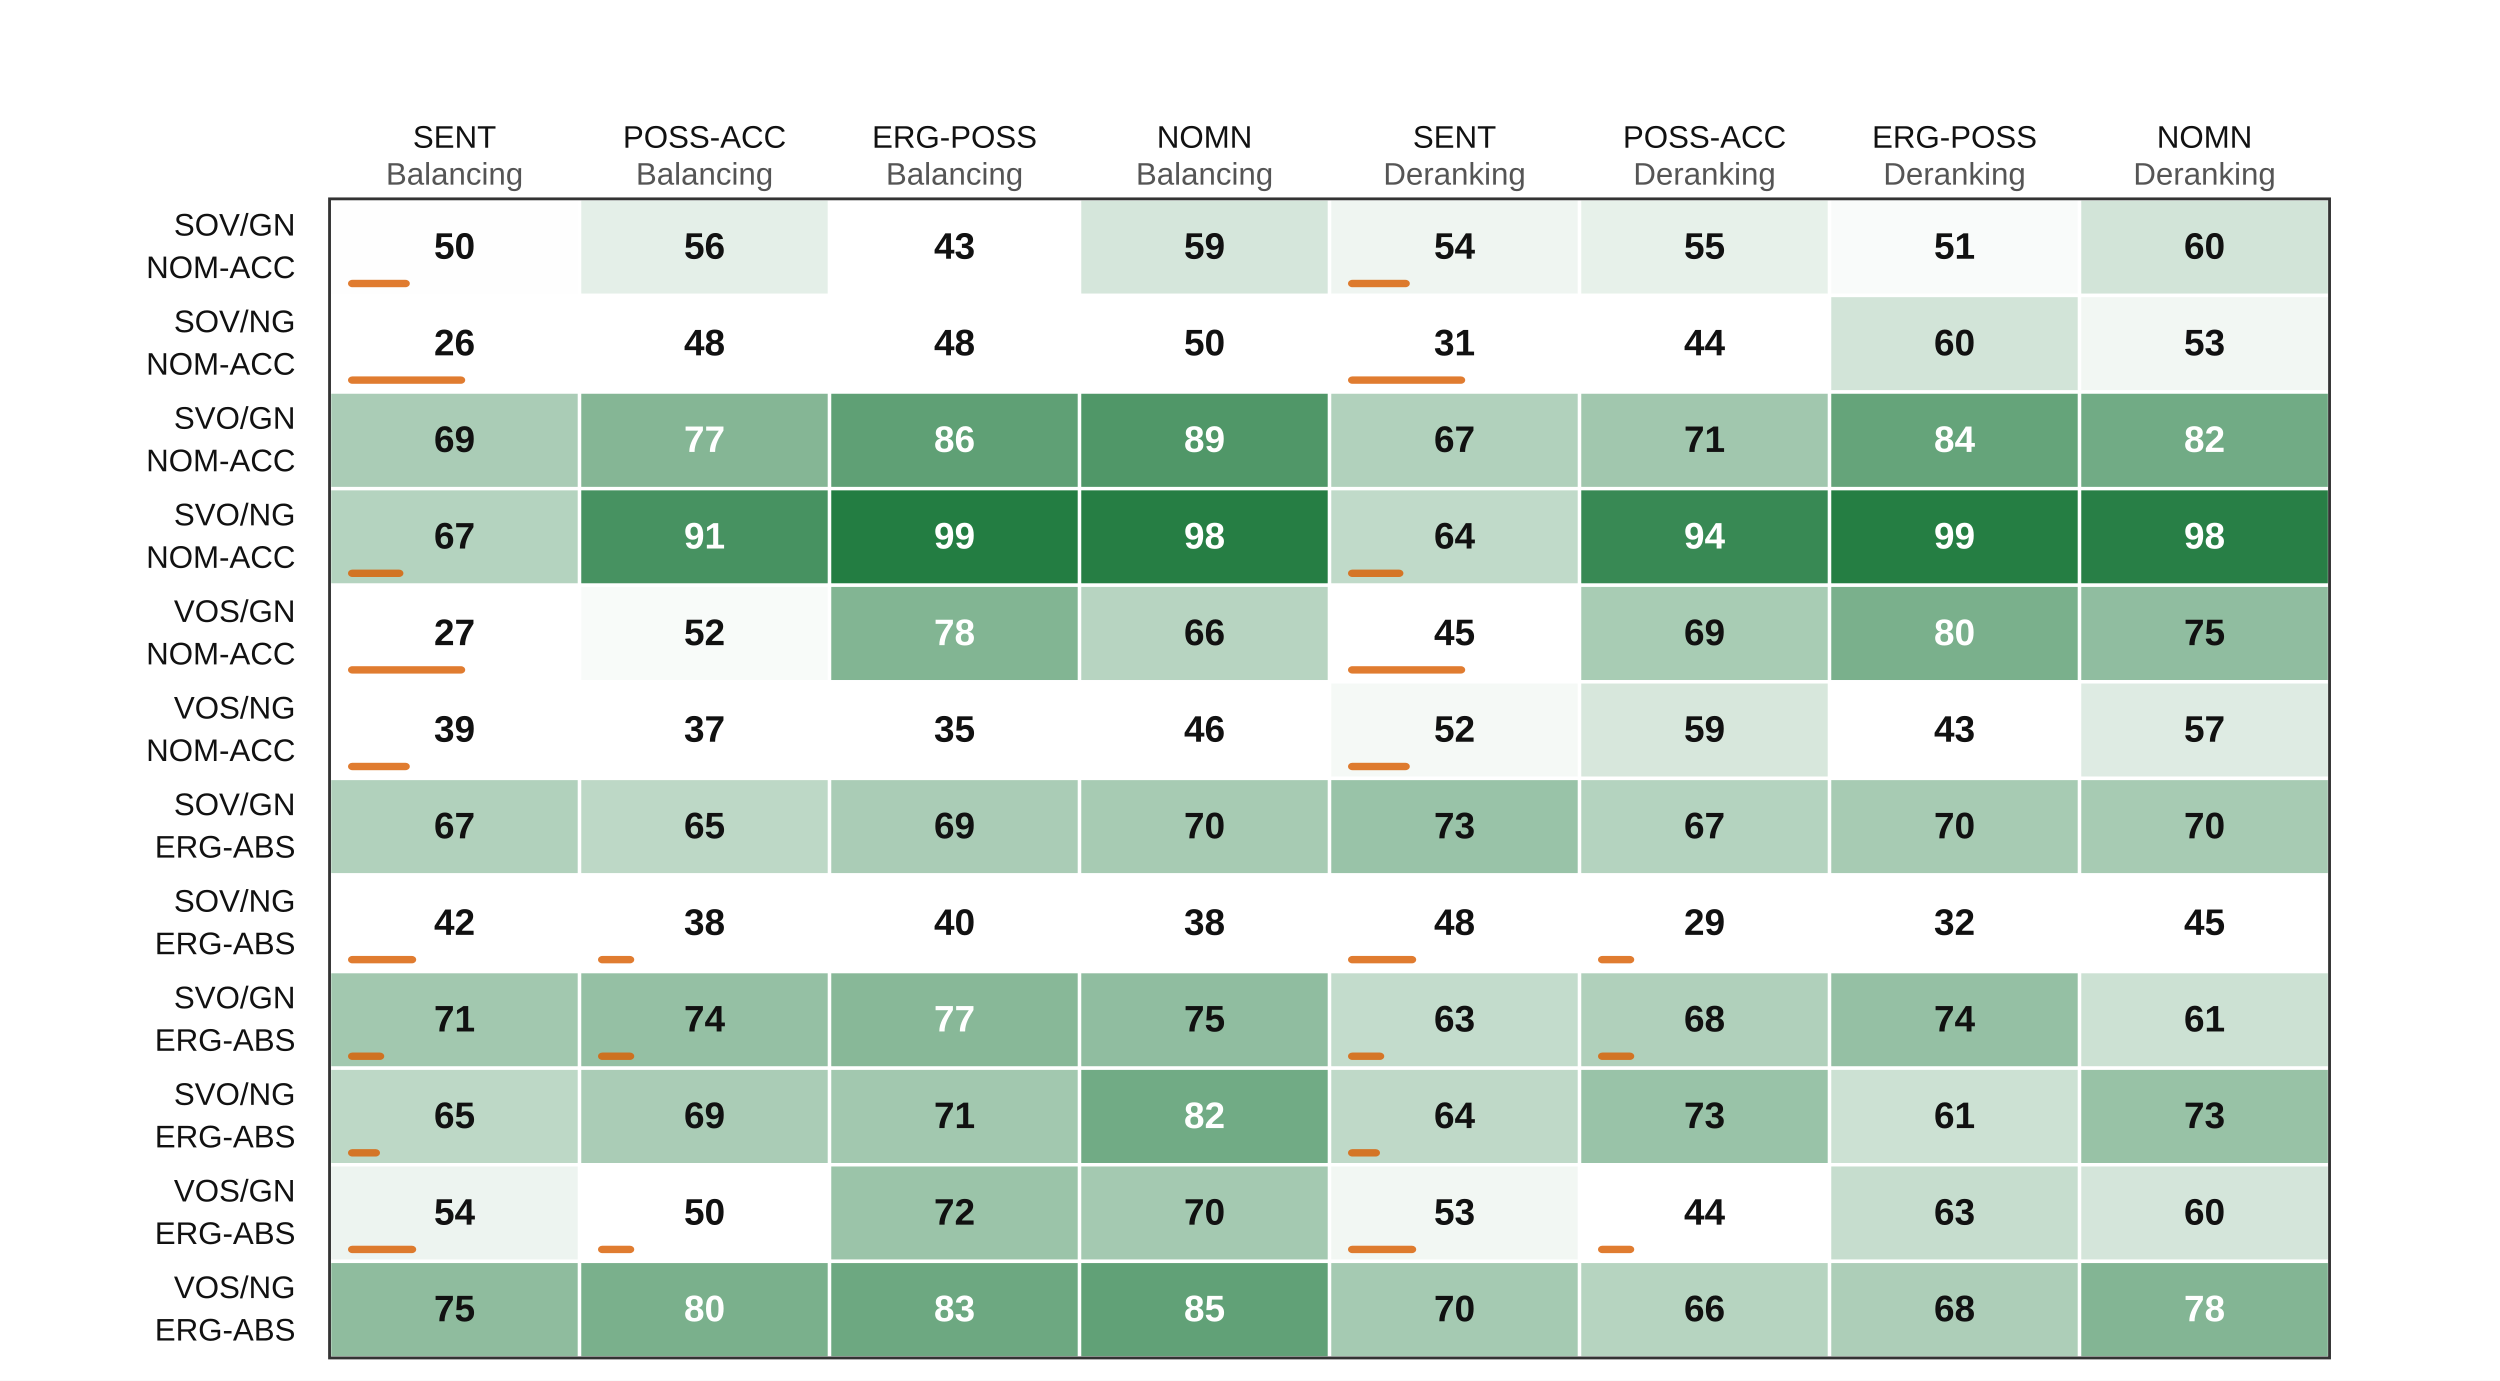
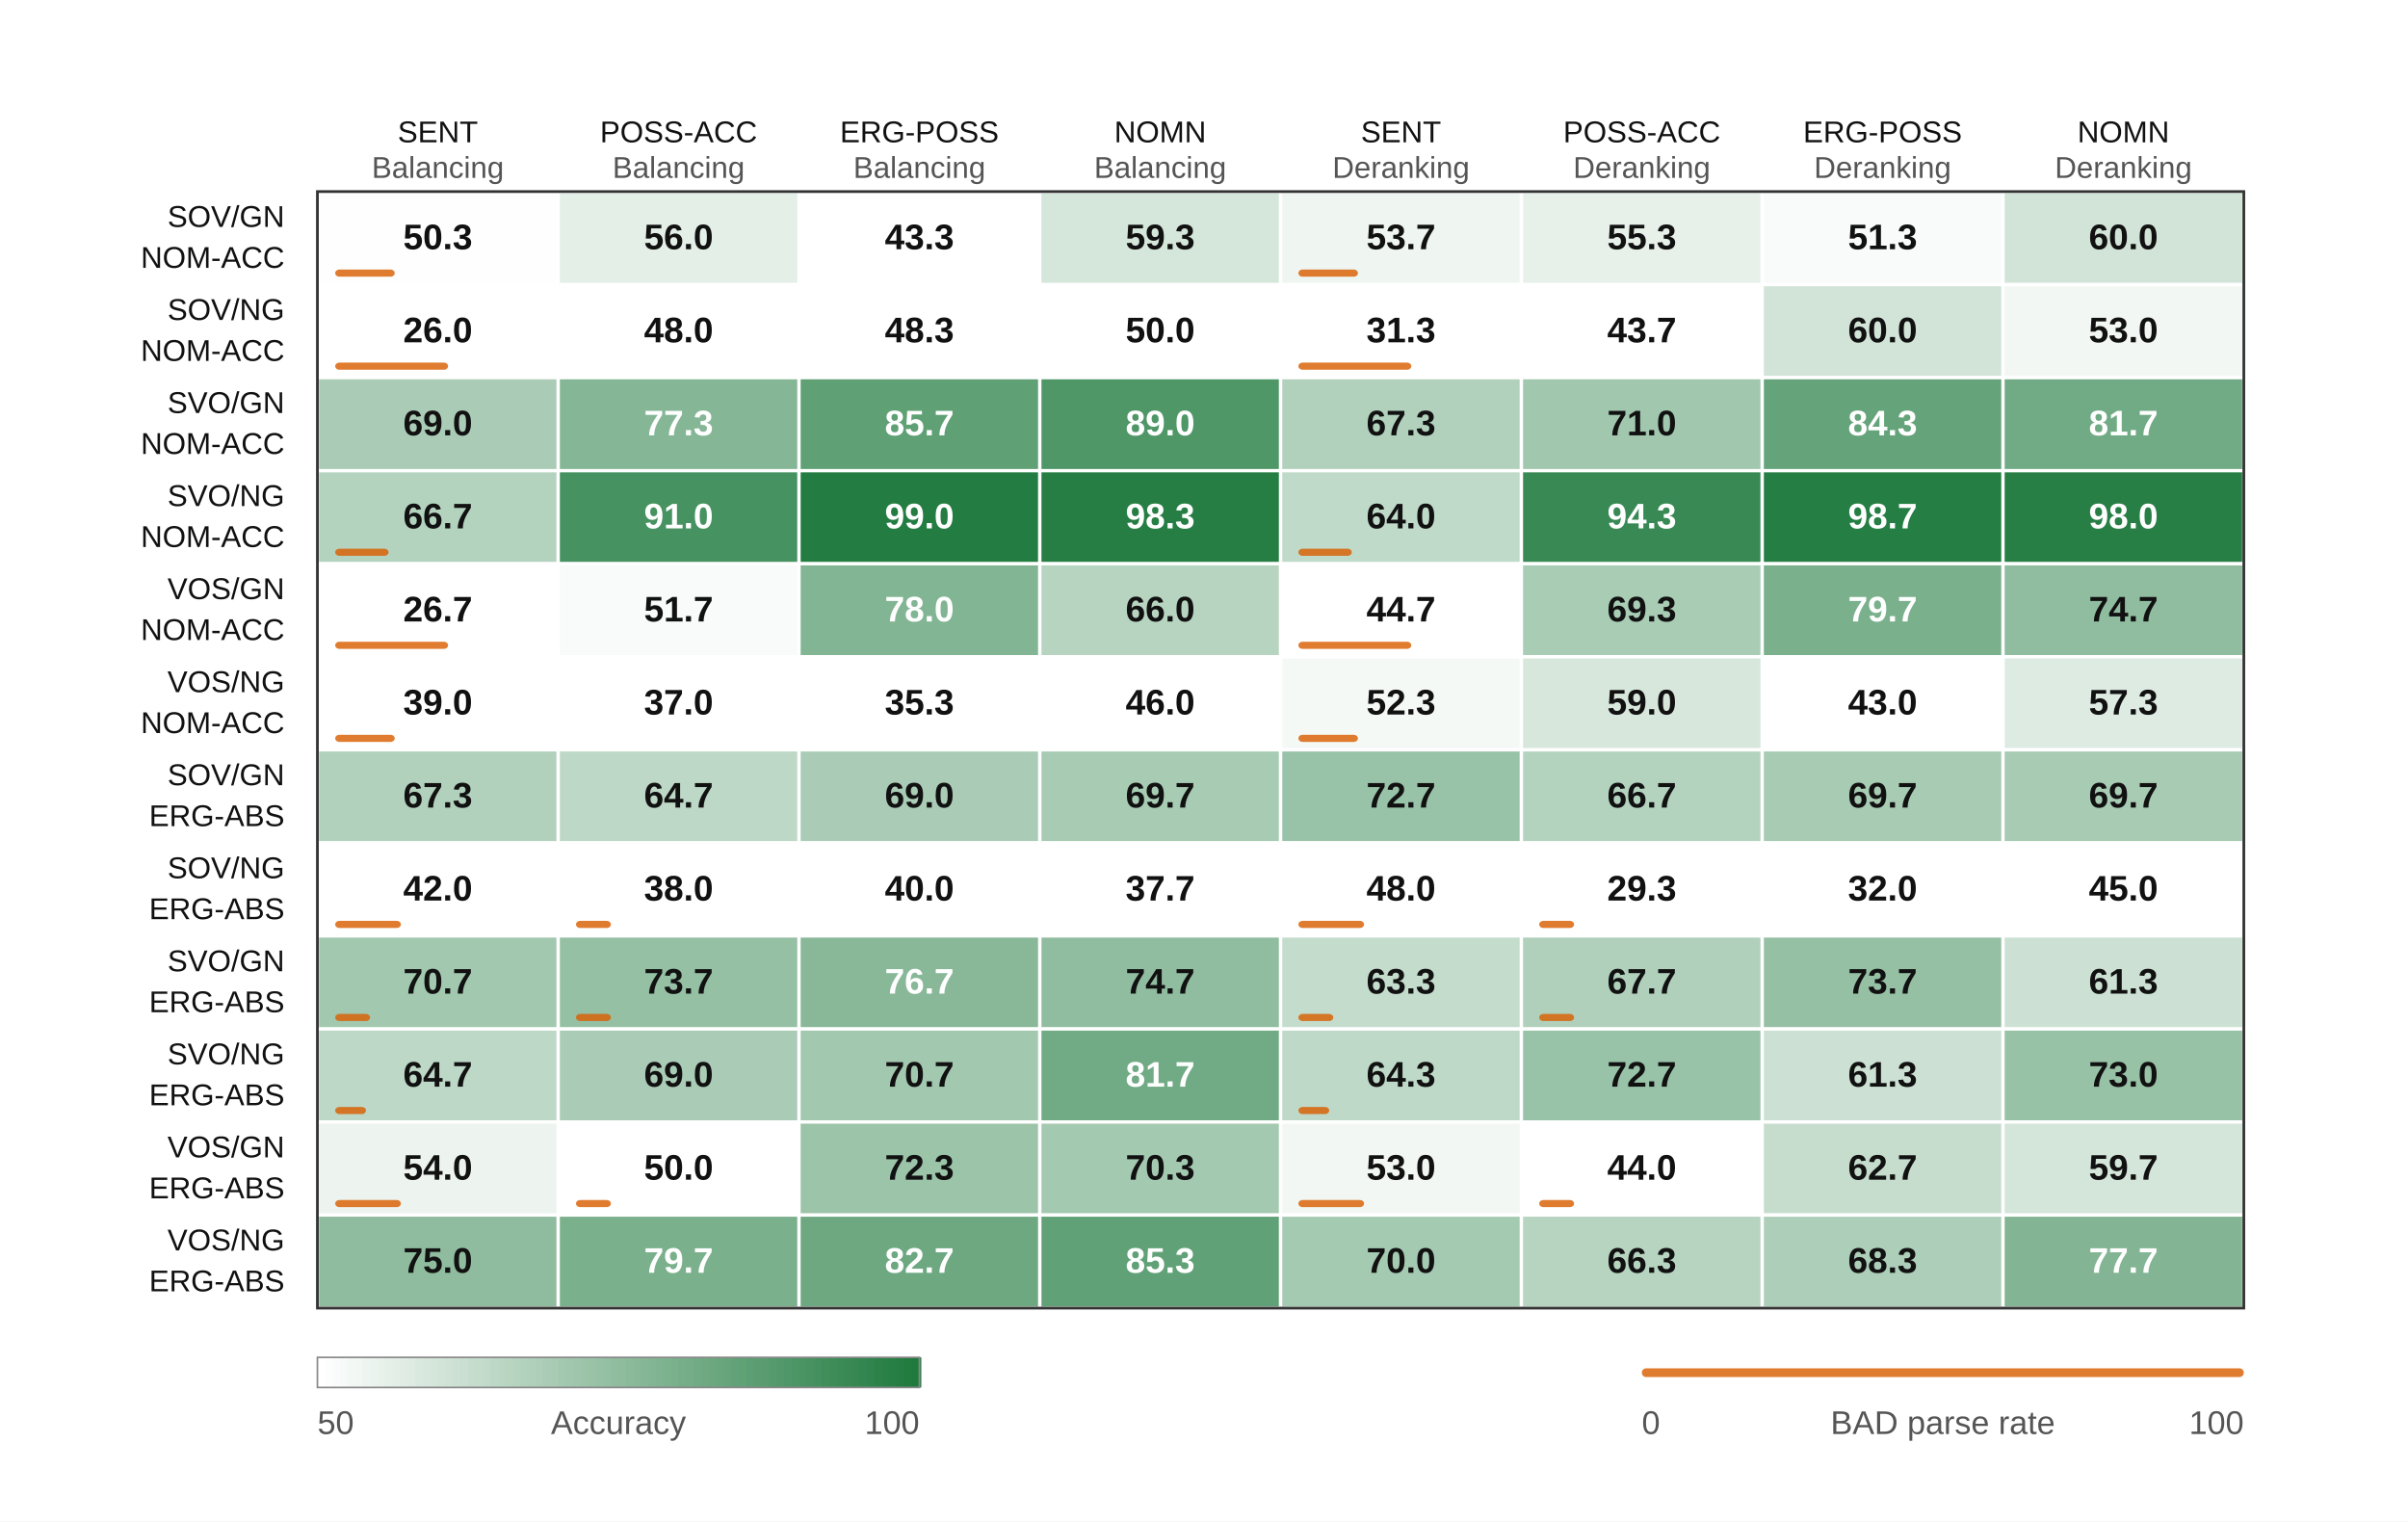
- <svg xmlns="http://www.w3.org/2000/svg" width="880" height="486" viewBox="0 0 880 486">
+ <svg xmlns="http://www.w3.org/2000/svg" width="880" height="556" viewBox="0 0 880 556">
  <defs>
    <style>text{font-family:Arial,Helvetica,sans-serif}.lab{font-size:11px;fill:#111}.num{font-size:13px;font-weight:700}.small{font-size:12px;fill:#555}.comp{font-size:11px;fill:#555}</style>
  </defs>
-   <rect x="0" y="0" width="880" height="486" fill="#fff" />
+   <rect x="0" y="0" width="880" height="556" fill="#fff" />
  <text class="lab" x="160" y="52" text-anchor="middle">SENT</text>
  <text class="comp" x="160" y="65" text-anchor="middle">Balancing</text>
  <text class="lab" x="248" y="52" text-anchor="middle">POSS-ACC</text>
  <text class="comp" x="248" y="65" text-anchor="middle">Balancing</text>
  <text class="lab" x="336" y="52" text-anchor="middle">ERG-POSS</text>
  <text class="comp" x="336" y="65" text-anchor="middle">Balancing</text>
  <text class="lab" x="424" y="52" text-anchor="middle">NOMN</text>
  <text class="comp" x="424" y="65" text-anchor="middle">Balancing</text>
  <text class="lab" x="512" y="52" text-anchor="middle">SENT</text>
  <text class="comp" x="512" y="65" text-anchor="middle">Deranking</text>
  <text class="lab" x="600" y="52" text-anchor="middle">POSS-ACC</text>
  <text class="comp" x="600" y="65" text-anchor="middle">Deranking</text>
  <text class="lab" x="688" y="52" text-anchor="middle">ERG-POSS</text>
  <text class="comp" x="688" y="65" text-anchor="middle">Deranking</text>
  <text class="lab" x="776" y="52" text-anchor="middle">NOMN</text>
  <text class="comp" x="776" y="65" text-anchor="middle">Deranking</text>
  <text class="lab" x="104" y="82.92" text-anchor="end">SOV/GN</text>
  <text class="lab" x="104" y="97.88" text-anchor="end">NOM-ACC</text>
  <rect x="116" y="70" width="88" height="34" fill="#fefefe" stroke="#fff" stroke-width="1.2" />
-   <text class="num" x="160" y="91.08" text-anchor="middle" fill="#111">50</text>
+   <text class="num" x="160" y="91.08" text-anchor="middle" fill="#111">50.3</text>
  <rect x="122.5" y="98.5" width="21.75" height="2.6" rx="1.5" fill="#d95f02" opacity="0.82" />
  <rect x="204" y="70" width="88" height="34" fill="#e4efe8" stroke="#fff" stroke-width="1.2" />
-   <text class="num" x="248" y="91.08" text-anchor="middle" fill="#111">56</text>
+   <text class="num" x="248" y="91.08" text-anchor="middle" fill="#111">56.0</text>
  <rect x="292" y="70" width="88" height="34" fill="#ffffff" stroke="#fff" stroke-width="1.2" />
-   <text class="num" x="336" y="91.08" text-anchor="middle" fill="#111">43</text>
+   <text class="num" x="336" y="91.08" text-anchor="middle" fill="#111">43.3</text>
  <rect x="380" y="70" width="88" height="34" fill="#d5e6db" stroke="#fff" stroke-width="1.2" />
-   <text class="num" x="424" y="91.08" text-anchor="middle" fill="#111">59</text>
+   <text class="num" x="424" y="91.08" text-anchor="middle" fill="#111">59.3</text>
  <rect x="468" y="70" width="88" height="34" fill="#eff5f1" stroke="#fff" stroke-width="1.2" />
-   <text class="num" x="512" y="91.08" text-anchor="middle" fill="#111">54</text>
+   <text class="num" x="512" y="91.08" text-anchor="middle" fill="#111">53.7</text>
  <rect x="474.5" y="98.5" width="21.75" height="2.6" rx="1.5" fill="#d95f02" opacity="0.82" />
  <rect x="556" y="70" width="88" height="34" fill="#e7f1ea" stroke="#fff" stroke-width="1.2" />
-   <text class="num" x="600" y="91.08" text-anchor="middle" fill="#111">55</text>
+   <text class="num" x="600" y="91.08" text-anchor="middle" fill="#111">55.3</text>
  <rect x="644" y="70" width="88" height="34" fill="#f9fbfa" stroke="#fff" stroke-width="1.2" />
-   <text class="num" x="688" y="91.08" text-anchor="middle" fill="#111">51</text>
+   <text class="num" x="688" y="91.08" text-anchor="middle" fill="#111">51.3</text>
  <rect x="732" y="70" width="88" height="34" fill="#d2e4d8" stroke="#fff" stroke-width="1.2" />
-   <text class="num" x="776" y="91.08" text-anchor="middle" fill="#111">60</text>
+   <text class="num" x="776" y="91.08" text-anchor="middle" fill="#111">60.0</text>
  <text class="lab" x="104" y="116.92" text-anchor="end">SOV/NG</text>
  <text class="lab" x="104" y="131.88" text-anchor="end">NOM-ACC</text>
  <rect x="116" y="104" width="88" height="34" fill="#ffffff" stroke="#fff" stroke-width="1.2" />
-   <text class="num" x="160" y="125.08" text-anchor="middle" fill="#111">26</text>
+   <text class="num" x="160" y="125.08" text-anchor="middle" fill="#111">26.0</text>
  <rect x="122.5" y="132.5" width="41.25" height="2.6" rx="1.5" fill="#d95f02" opacity="0.82" />
  <rect x="204" y="104" width="88" height="34" fill="#ffffff" stroke="#fff" stroke-width="1.2" />
-   <text class="num" x="248" y="125.08" text-anchor="middle" fill="#111">48</text>
+   <text class="num" x="248" y="125.08" text-anchor="middle" fill="#111">48.0</text>
  <rect x="292" y="104" width="88" height="34" fill="#ffffff" stroke="#fff" stroke-width="1.2" />
-   <text class="num" x="336" y="125.08" text-anchor="middle" fill="#111">48</text>
+   <text class="num" x="336" y="125.08" text-anchor="middle" fill="#111">48.3</text>
  <rect x="380" y="104" width="88" height="34" fill="#ffffff" stroke="#fff" stroke-width="1.2" />
-   <text class="num" x="424" y="125.08" text-anchor="middle" fill="#111">50</text>
+   <text class="num" x="424" y="125.08" text-anchor="middle" fill="#111">50.0</text>
  <rect x="468" y="104" width="88" height="34" fill="#ffffff" stroke="#fff" stroke-width="1.2" />
-   <text class="num" x="512" y="125.08" text-anchor="middle" fill="#111">31</text>
+   <text class="num" x="512" y="125.08" text-anchor="middle" fill="#111">31.3</text>
  <rect x="474.5" y="132.5" width="41.25" height="2.6" rx="1.5" fill="#d95f02" opacity="0.82" />
  <rect x="556" y="104" width="88" height="34" fill="#ffffff" stroke="#fff" stroke-width="1.2" />
-   <text class="num" x="600" y="125.08" text-anchor="middle" fill="#111">44</text>
+   <text class="num" x="600" y="125.08" text-anchor="middle" fill="#111">43.7</text>
  <rect x="644" y="104" width="88" height="34" fill="#d2e4d8" stroke="#fff" stroke-width="1.2" />
-   <text class="num" x="688" y="125.08" text-anchor="middle" fill="#111">60</text>
+   <text class="num" x="688" y="125.08" text-anchor="middle" fill="#111">60.0</text>
  <rect x="732" y="104" width="88" height="34" fill="#f2f7f3" stroke="#fff" stroke-width="1.2" />
-   <text class="num" x="776" y="125.08" text-anchor="middle" fill="#111">53</text>
+   <text class="num" x="776" y="125.08" text-anchor="middle" fill="#111">53.0</text>
  <text class="lab" x="104" y="150.92" text-anchor="end">SVO/GN</text>
  <text class="lab" x="104" y="165.88" text-anchor="end">NOM-ACC</text>
  <rect x="116" y="138" width="88" height="34" fill="#aaccb6" stroke="#fff" stroke-width="1.2" />
-   <text class="num" x="160" y="159.08" text-anchor="middle" fill="#111">69</text>
+   <text class="num" x="160" y="159.08" text-anchor="middle" fill="#111">69.0</text>
  <rect x="204" y="138" width="88" height="34" fill="#85b695" stroke="#fff" stroke-width="1.2" />
-   <text class="num" x="248" y="159.08" text-anchor="middle" fill="#fff">77</text>
+   <text class="num" x="248" y="159.08" text-anchor="middle" fill="#fff">77.3</text>
  <rect x="292" y="138" width="88" height="34" fill="#5fa075" stroke="#fff" stroke-width="1.2" />
-   <text class="num" x="336" y="159.08" text-anchor="middle" fill="#fff">86</text>
+   <text class="num" x="336" y="159.08" text-anchor="middle" fill="#fff">85.7</text>
  <rect x="380" y="138" width="88" height="34" fill="#509768" stroke="#fff" stroke-width="1.2" />
-   <text class="num" x="424" y="159.08" text-anchor="middle" fill="#fff">89</text>
+   <text class="num" x="424" y="159.08" text-anchor="middle" fill="#fff">89.0</text>
  <rect x="468" y="138" width="88" height="34" fill="#b1d1bc" stroke="#fff" stroke-width="1.2" />
-   <text class="num" x="512" y="159.08" text-anchor="middle" fill="#111">67</text>
+   <text class="num" x="512" y="159.08" text-anchor="middle" fill="#111">67.3</text>
  <rect x="556" y="138" width="88" height="34" fill="#a1c7ae" stroke="#fff" stroke-width="1.2" />
-   <text class="num" x="600" y="159.08" text-anchor="middle" fill="#111">71</text>
+   <text class="num" x="600" y="159.08" text-anchor="middle" fill="#111">71.0</text>
  <rect x="644" y="138" width="88" height="34" fill="#65a47a" stroke="#fff" stroke-width="1.2" />
-   <text class="num" x="688" y="159.08" text-anchor="middle" fill="#fff">84</text>
+   <text class="num" x="688" y="159.08" text-anchor="middle" fill="#fff">84.3</text>
  <rect x="732" y="138" width="88" height="34" fill="#71ab85" stroke="#fff" stroke-width="1.2" />
-   <text class="num" x="776" y="159.08" text-anchor="middle" fill="#fff">82</text>
+   <text class="num" x="776" y="159.08" text-anchor="middle" fill="#fff">81.7</text>
  <text class="lab" x="104" y="184.92" text-anchor="end">SVO/NG</text>
  <text class="lab" x="104" y="199.88" text-anchor="end">NOM-ACC</text>
  <rect x="116" y="172" width="88" height="34" fill="#b4d3bf" stroke="#fff" stroke-width="1.2" />
-   <text class="num" x="160" y="193.08" text-anchor="middle" fill="#111">67</text>
+   <text class="num" x="160" y="193.08" text-anchor="middle" fill="#111">66.7</text>
  <rect x="122.5" y="200.5" width="19.5" height="2.6" rx="1.5" fill="#d95f02" opacity="0.82" />
  <rect x="204" y="172" width="88" height="34" fill="#479261" stroke="#fff" stroke-width="1.2" />
-   <text class="num" x="248" y="193.08" text-anchor="middle" fill="#fff">91</text>
+   <text class="num" x="248" y="193.08" text-anchor="middle" fill="#fff">91.0</text>
  <rect x="292" y="172" width="88" height="34" fill="#237d42" stroke="#fff" stroke-width="1.2" />
-   <text class="num" x="336" y="193.08" text-anchor="middle" fill="#fff">99</text>
+   <text class="num" x="336" y="193.08" text-anchor="middle" fill="#fff">99.0</text>
  <rect x="380" y="172" width="88" height="34" fill="#267e44" stroke="#fff" stroke-width="1.2" />
-   <text class="num" x="424" y="193.08" text-anchor="middle" fill="#fff">98</text>
+   <text class="num" x="424" y="193.08" text-anchor="middle" fill="#fff">98.3</text>
  <rect x="468" y="172" width="88" height="34" fill="#c0dac9" stroke="#fff" stroke-width="1.2" />
-   <text class="num" x="512" y="193.08" text-anchor="middle" fill="#111">64</text>
+   <text class="num" x="512" y="193.08" text-anchor="middle" fill="#111">64.0</text>
  <rect x="474.5" y="200.5" width="19.5" height="2.6" rx="1.5" fill="#d95f02" opacity="0.82" />
  <rect x="556" y="172" width="88" height="34" fill="#388954" stroke="#fff" stroke-width="1.2" />
-   <text class="num" x="600" y="193.08" text-anchor="middle" fill="#fff">94</text>
+   <text class="num" x="600" y="193.08" text-anchor="middle" fill="#fff">94.3</text>
  <rect x="644" y="172" width="88" height="34" fill="#257e43" stroke="#fff" stroke-width="1.2" />
-   <text class="num" x="688" y="193.08" text-anchor="middle" fill="#fff">99</text>
+   <text class="num" x="688" y="193.08" text-anchor="middle" fill="#fff">98.7</text>
  <rect x="732" y="172" width="88" height="34" fill="#287f46" stroke="#fff" stroke-width="1.2" />
-   <text class="num" x="776" y="193.08" text-anchor="middle" fill="#fff">98</text>
+   <text class="num" x="776" y="193.08" text-anchor="middle" fill="#fff">98.0</text>
  <text class="lab" x="104" y="218.92" text-anchor="end">VOS/GN</text>
  <text class="lab" x="104" y="233.88" text-anchor="end">NOM-ACC</text>
  <rect x="116" y="206" width="88" height="34" fill="#ffffff" stroke="#fff" stroke-width="1.2" />
-   <text class="num" x="160" y="227.08" text-anchor="middle" fill="#111">27</text>
+   <text class="num" x="160" y="227.08" text-anchor="middle" fill="#111">26.7</text>
  <rect x="122.5" y="234.5" width="41.25" height="2.6" rx="1.5" fill="#d95f02" opacity="0.82" />
  <rect x="204" y="206" width="88" height="34" fill="#f8fbf9" stroke="#fff" stroke-width="1.2" />
-   <text class="num" x="248" y="227.08" text-anchor="middle" fill="#111">52</text>
+   <text class="num" x="248" y="227.08" text-anchor="middle" fill="#111">51.7</text>
  <rect x="292" y="206" width="88" height="34" fill="#82b593" stroke="#fff" stroke-width="1.2" />
-   <text class="num" x="336" y="227.08" text-anchor="middle" fill="#fff">78</text>
+   <text class="num" x="336" y="227.08" text-anchor="middle" fill="#fff">78.0</text>
  <rect x="380" y="206" width="88" height="34" fill="#b7d4c1" stroke="#fff" stroke-width="1.2" />
-   <text class="num" x="424" y="227.08" text-anchor="middle" fill="#111">66</text>
+   <text class="num" x="424" y="227.08" text-anchor="middle" fill="#111">66.0</text>
  <rect x="468" y="206" width="88" height="34" fill="#ffffff" stroke="#fff" stroke-width="1.2" />
-   <text class="num" x="512" y="227.08" text-anchor="middle" fill="#111">45</text>
+   <text class="num" x="512" y="227.08" text-anchor="middle" fill="#111">44.7</text>
  <rect x="474.5" y="234.5" width="41.25" height="2.6" rx="1.5" fill="#d95f02" opacity="0.82" />
  <rect x="556" y="206" width="88" height="34" fill="#a8ccb4" stroke="#fff" stroke-width="1.2" />
-   <text class="num" x="600" y="227.08" text-anchor="middle" fill="#111">69</text>
+   <text class="num" x="600" y="227.08" text-anchor="middle" fill="#111">69.3</text>
  <rect x="644" y="206" width="88" height="34" fill="#7ab08c" stroke="#fff" stroke-width="1.2" />
-   <text class="num" x="688" y="227.08" text-anchor="middle" fill="#fff">80</text>
+   <text class="num" x="688" y="227.08" text-anchor="middle" fill="#fff">79.7</text>
  <rect x="732" y="206" width="88" height="34" fill="#90bda0" stroke="#fff" stroke-width="1.2" />
-   <text class="num" x="776" y="227.08" text-anchor="middle" fill="#111">75</text>
+   <text class="num" x="776" y="227.08" text-anchor="middle" fill="#111">74.7</text>
  <text class="lab" x="104" y="252.92" text-anchor="end">VOS/NG</text>
  <text class="lab" x="104" y="267.88" text-anchor="end">NOM-ACC</text>
  <rect x="116" y="240" width="88" height="34" fill="#ffffff" stroke="#fff" stroke-width="1.2" />
-   <text class="num" x="160" y="261.08" text-anchor="middle" fill="#111">39</text>
+   <text class="num" x="160" y="261.08" text-anchor="middle" fill="#111">39.0</text>
  <rect x="122.5" y="268.5" width="21.75" height="2.6" rx="1.5" fill="#d95f02" opacity="0.82" />
  <rect x="204" y="240" width="88" height="34" fill="#ffffff" stroke="#fff" stroke-width="1.2" />
-   <text class="num" x="248" y="261.08" text-anchor="middle" fill="#111">37</text>
+   <text class="num" x="248" y="261.08" text-anchor="middle" fill="#111">37.0</text>
  <rect x="292" y="240" width="88" height="34" fill="#ffffff" stroke="#fff" stroke-width="1.2" />
-   <text class="num" x="336" y="261.08" text-anchor="middle" fill="#111">35</text>
+   <text class="num" x="336" y="261.08" text-anchor="middle" fill="#111">35.3</text>
  <rect x="380" y="240" width="88" height="34" fill="#ffffff" stroke="#fff" stroke-width="1.2" />
-   <text class="num" x="424" y="261.08" text-anchor="middle" fill="#111">46</text>
+   <text class="num" x="424" y="261.08" text-anchor="middle" fill="#111">46.0</text>
  <rect x="468" y="240" width="88" height="34" fill="#f5f9f6" stroke="#fff" stroke-width="1.2" />
-   <text class="num" x="512" y="261.08" text-anchor="middle" fill="#111">52</text>
+   <text class="num" x="512" y="261.08" text-anchor="middle" fill="#111">52.3</text>
  <rect x="474.5" y="268.5" width="21.75" height="2.6" rx="1.5" fill="#d95f02" opacity="0.82" />
  <rect x="556" y="240" width="88" height="34" fill="#d7e7dc" stroke="#fff" stroke-width="1.2" />
-   <text class="num" x="600" y="261.08" text-anchor="middle" fill="#111">59</text>
+   <text class="num" x="600" y="261.08" text-anchor="middle" fill="#111">59.0</text>
  <rect x="644" y="240" width="88" height="34" fill="#ffffff" stroke="#fff" stroke-width="1.2" />
-   <text class="num" x="688" y="261.08" text-anchor="middle" fill="#111">43</text>
+   <text class="num" x="688" y="261.08" text-anchor="middle" fill="#111">43.0</text>
  <rect x="732" y="240" width="88" height="34" fill="#deebe3" stroke="#fff" stroke-width="1.2" />
-   <text class="num" x="776" y="261.08" text-anchor="middle" fill="#111">57</text>
+   <text class="num" x="776" y="261.08" text-anchor="middle" fill="#111">57.3</text>
  <text class="lab" x="104" y="286.92" text-anchor="end">SOV/GN</text>
  <text class="lab" x="104" y="301.88" text-anchor="end">ERG-ABS</text>
  <rect x="116" y="274" width="88" height="34" fill="#b1d1bc" stroke="#fff" stroke-width="1.2" />
-   <text class="num" x="160" y="295.08" text-anchor="middle" fill="#111">67</text>
+   <text class="num" x="160" y="295.08" text-anchor="middle" fill="#111">67.3</text>
  <rect x="204" y="274" width="88" height="34" fill="#bdd8c6" stroke="#fff" stroke-width="1.2" />
-   <text class="num" x="248" y="295.08" text-anchor="middle" fill="#111">65</text>
+   <text class="num" x="248" y="295.08" text-anchor="middle" fill="#111">64.7</text>
  <rect x="292" y="274" width="88" height="34" fill="#aaccb6" stroke="#fff" stroke-width="1.2" />
-   <text class="num" x="336" y="295.08" text-anchor="middle" fill="#111">69</text>
+   <text class="num" x="336" y="295.08" text-anchor="middle" fill="#111">69.0</text>
  <rect x="380" y="274" width="88" height="34" fill="#a7cbb3" stroke="#fff" stroke-width="1.2" />
-   <text class="num" x="424" y="295.08" text-anchor="middle" fill="#111">70</text>
+   <text class="num" x="424" y="295.08" text-anchor="middle" fill="#111">69.7</text>
  <rect x="468" y="274" width="88" height="34" fill="#99c3a8" stroke="#fff" stroke-width="1.2" />
-   <text class="num" x="512" y="295.08" text-anchor="middle" fill="#111">73</text>
+   <text class="num" x="512" y="295.08" text-anchor="middle" fill="#111">72.7</text>
  <rect x="556" y="274" width="88" height="34" fill="#b4d3bf" stroke="#fff" stroke-width="1.2" />
-   <text class="num" x="600" y="295.08" text-anchor="middle" fill="#111">67</text>
+   <text class="num" x="600" y="295.08" text-anchor="middle" fill="#111">66.7</text>
  <rect x="644" y="274" width="88" height="34" fill="#a7cbb3" stroke="#fff" stroke-width="1.2" />
-   <text class="num" x="688" y="295.08" text-anchor="middle" fill="#111">70</text>
+   <text class="num" x="688" y="295.08" text-anchor="middle" fill="#111">69.7</text>
  <rect x="732" y="274" width="88" height="34" fill="#a7cbb3" stroke="#fff" stroke-width="1.2" />
-   <text class="num" x="776" y="295.08" text-anchor="middle" fill="#111">70</text>
+   <text class="num" x="776" y="295.08" text-anchor="middle" fill="#111">69.7</text>
  <text class="lab" x="104" y="320.92" text-anchor="end">SOV/NG</text>
  <text class="lab" x="104" y="335.88" text-anchor="end">ERG-ABS</text>
  <rect x="116" y="308" width="88" height="34" fill="#ffffff" stroke="#fff" stroke-width="1.2" />
-   <text class="num" x="160" y="329.08" text-anchor="middle" fill="#111">42</text>
+   <text class="num" x="160" y="329.08" text-anchor="middle" fill="#111">42.0</text>
  <rect x="122.5" y="336.5" width="24" height="2.6" rx="1.5" fill="#d95f02" opacity="0.82" />
  <rect x="204" y="308" width="88" height="34" fill="#ffffff" stroke="#fff" stroke-width="1.2" />
-   <text class="num" x="248" y="329.08" text-anchor="middle" fill="#111">38</text>
+   <text class="num" x="248" y="329.08" text-anchor="middle" fill="#111">38.0</text>
  <rect x="210.5" y="336.5" width="12.75" height="2.6" rx="1.5" fill="#d95f02" opacity="0.82" />
  <rect x="292" y="308" width="88" height="34" fill="#ffffff" stroke="#fff" stroke-width="1.2" />
-   <text class="num" x="336" y="329.08" text-anchor="middle" fill="#111">40</text>
+   <text class="num" x="336" y="329.08" text-anchor="middle" fill="#111">40.0</text>
  <rect x="380" y="308" width="88" height="34" fill="#ffffff" stroke="#fff" stroke-width="1.2" />
-   <text class="num" x="424" y="329.08" text-anchor="middle" fill="#111">38</text>
+   <text class="num" x="424" y="329.08" text-anchor="middle" fill="#111">37.7</text>
  <rect x="468" y="308" width="88" height="34" fill="#ffffff" stroke="#fff" stroke-width="1.2" />
-   <text class="num" x="512" y="329.08" text-anchor="middle" fill="#111">48</text>
+   <text class="num" x="512" y="329.08" text-anchor="middle" fill="#111">48.0</text>
  <rect x="474.5" y="336.5" width="24" height="2.6" rx="1.5" fill="#d95f02" opacity="0.82" />
  <rect x="556" y="308" width="88" height="34" fill="#ffffff" stroke="#fff" stroke-width="1.2" />
-   <text class="num" x="600" y="329.08" text-anchor="middle" fill="#111">29</text>
+   <text class="num" x="600" y="329.08" text-anchor="middle" fill="#111">29.3</text>
  <rect x="562.5" y="336.5" width="12.75" height="2.6" rx="1.5" fill="#d95f02" opacity="0.82" />
  <rect x="644" y="308" width="88" height="34" fill="#ffffff" stroke="#fff" stroke-width="1.2" />
-   <text class="num" x="688" y="329.08" text-anchor="middle" fill="#111">32</text>
+   <text class="num" x="688" y="329.08" text-anchor="middle" fill="#111">32.0</text>
  <rect x="732" y="308" width="88" height="34" fill="#ffffff" stroke="#fff" stroke-width="1.2" />
-   <text class="num" x="776" y="329.08" text-anchor="middle" fill="#111">45</text>
+   <text class="num" x="776" y="329.08" text-anchor="middle" fill="#111">45.0</text>
  <text class="lab" x="104" y="354.92" text-anchor="end">SVO/GN</text>
  <text class="lab" x="104" y="369.88" text-anchor="end">ERG-ABS</text>
  <rect x="116" y="342" width="88" height="34" fill="#a2c8af" stroke="#fff" stroke-width="1.2" />
-   <text class="num" x="160" y="363.08" text-anchor="middle" fill="#111">71</text>
+   <text class="num" x="160" y="363.08" text-anchor="middle" fill="#111">70.7</text>
  <rect x="122.5" y="370.5" width="12.75" height="2.6" rx="1.5" fill="#d95f02" opacity="0.82" />
  <rect x="204" y="342" width="88" height="34" fill="#95c0a4" stroke="#fff" stroke-width="1.2" />
-   <text class="num" x="248" y="363.08" text-anchor="middle" fill="#111">74</text>
+   <text class="num" x="248" y="363.08" text-anchor="middle" fill="#111">73.7</text>
  <rect x="210.5" y="370.5" width="12.75" height="2.6" rx="1.5" fill="#d95f02" opacity="0.82" />
  <rect x="292" y="342" width="88" height="34" fill="#88b898" stroke="#fff" stroke-width="1.2" />
-   <text class="num" x="336" y="363.08" text-anchor="middle" fill="#fff">77</text>
+   <text class="num" x="336" y="363.08" text-anchor="middle" fill="#fff">76.7</text>
  <rect x="380" y="342" width="88" height="34" fill="#90bda0" stroke="#fff" stroke-width="1.2" />
-   <text class="num" x="424" y="363.08" text-anchor="middle" fill="#111">75</text>
+   <text class="num" x="424" y="363.08" text-anchor="middle" fill="#111">74.7</text>
  <rect x="468" y="342" width="88" height="34" fill="#c3dccc" stroke="#fff" stroke-width="1.2" />
-   <text class="num" x="512" y="363.08" text-anchor="middle" fill="#111">63</text>
+   <text class="num" x="512" y="363.08" text-anchor="middle" fill="#111">63.3</text>
  <rect x="474.5" y="370.5" width="12.75" height="2.6" rx="1.5" fill="#d95f02" opacity="0.82" />
  <rect x="556" y="342" width="88" height="34" fill="#b0d0bb" stroke="#fff" stroke-width="1.2" />
-   <text class="num" x="600" y="363.08" text-anchor="middle" fill="#111">68</text>
+   <text class="num" x="600" y="363.08" text-anchor="middle" fill="#111">67.7</text>
  <rect x="562.5" y="370.5" width="12.75" height="2.6" rx="1.5" fill="#d95f02" opacity="0.82" />
  <rect x="644" y="342" width="88" height="34" fill="#95c0a4" stroke="#fff" stroke-width="1.2" />
-   <text class="num" x="688" y="363.08" text-anchor="middle" fill="#111">74</text>
+   <text class="num" x="688" y="363.08" text-anchor="middle" fill="#111">73.7</text>
  <rect x="732" y="342" width="88" height="34" fill="#cce1d3" stroke="#fff" stroke-width="1.2" />
-   <text class="num" x="776" y="363.08" text-anchor="middle" fill="#111">61</text>
+   <text class="num" x="776" y="363.08" text-anchor="middle" fill="#111">61.3</text>
  <text class="lab" x="104" y="388.92" text-anchor="end">SVO/NG</text>
  <text class="lab" x="104" y="403.88" text-anchor="end">ERG-ABS</text>
  <rect x="116" y="376" width="88" height="34" fill="#bdd8c6" stroke="#fff" stroke-width="1.2" />
-   <text class="num" x="160" y="397.08" text-anchor="middle" fill="#111">65</text>
+   <text class="num" x="160" y="397.08" text-anchor="middle" fill="#111">64.7</text>
  <rect x="122.5" y="404.5" width="11.25" height="2.6" rx="1.5" fill="#d95f02" opacity="0.82" />
  <rect x="204" y="376" width="88" height="34" fill="#aaccb6" stroke="#fff" stroke-width="1.2" />
-   <text class="num" x="248" y="397.08" text-anchor="middle" fill="#111">69</text>
+   <text class="num" x="248" y="397.08" text-anchor="middle" fill="#111">69.0</text>
  <rect x="292" y="376" width="88" height="34" fill="#a2c8af" stroke="#fff" stroke-width="1.2" />
-   <text class="num" x="336" y="397.08" text-anchor="middle" fill="#111">71</text>
+   <text class="num" x="336" y="397.08" text-anchor="middle" fill="#111">70.7</text>
  <rect x="380" y="376" width="88" height="34" fill="#71ab85" stroke="#fff" stroke-width="1.2" />
-   <text class="num" x="424" y="397.08" text-anchor="middle" fill="#fff">82</text>
+   <text class="num" x="424" y="397.08" text-anchor="middle" fill="#fff">81.7</text>
  <rect x="468" y="376" width="88" height="34" fill="#bfd9c8" stroke="#fff" stroke-width="1.2" />
-   <text class="num" x="512" y="397.08" text-anchor="middle" fill="#111">64</text>
+   <text class="num" x="512" y="397.08" text-anchor="middle" fill="#111">64.3</text>
  <rect x="474.5" y="404.5" width="11.25" height="2.6" rx="1.5" fill="#d95f02" opacity="0.82" />
  <rect x="556" y="376" width="88" height="34" fill="#99c3a8" stroke="#fff" stroke-width="1.2" />
-   <text class="num" x="600" y="397.08" text-anchor="middle" fill="#111">73</text>
+   <text class="num" x="600" y="397.08" text-anchor="middle" fill="#111">72.7</text>
  <rect x="644" y="376" width="88" height="34" fill="#cce1d3" stroke="#fff" stroke-width="1.2" />
-   <text class="num" x="688" y="397.08" text-anchor="middle" fill="#111">61</text>
+   <text class="num" x="688" y="397.08" text-anchor="middle" fill="#111">61.3</text>
  <rect x="732" y="376" width="88" height="34" fill="#98c2a6" stroke="#fff" stroke-width="1.2" />
-   <text class="num" x="776" y="397.08" text-anchor="middle" fill="#111">73</text>
+   <text class="num" x="776" y="397.08" text-anchor="middle" fill="#111">73.0</text>
  <text class="lab" x="104" y="422.92" text-anchor="end">VOS/GN</text>
  <text class="lab" x="104" y="437.88" text-anchor="end">ERG-ABS</text>
  <rect x="116" y="410" width="88" height="34" fill="#edf4f0" stroke="#fff" stroke-width="1.2" />
-   <text class="num" x="160" y="431.08" text-anchor="middle" fill="#111">54</text>
+   <text class="num" x="160" y="431.08" text-anchor="middle" fill="#111">54.0</text>
  <rect x="122.5" y="438.5" width="24" height="2.6" rx="1.5" fill="#d95f02" opacity="0.82" />
  <rect x="204" y="410" width="88" height="34" fill="#ffffff" stroke="#fff" stroke-width="1.2" />
-   <text class="num" x="248" y="431.08" text-anchor="middle" fill="#111">50</text>
+   <text class="num" x="248" y="431.08" text-anchor="middle" fill="#111">50.0</text>
  <rect x="210.5" y="438.5" width="12.75" height="2.6" rx="1.5" fill="#d95f02" opacity="0.82" />
  <rect x="292" y="410" width="88" height="34" fill="#9bc4a9" stroke="#fff" stroke-width="1.2" />
-   <text class="num" x="336" y="431.08" text-anchor="middle" fill="#111">72</text>
+   <text class="num" x="336" y="431.08" text-anchor="middle" fill="#111">72.3</text>
  <rect x="380" y="410" width="88" height="34" fill="#a4c9b1" stroke="#fff" stroke-width="1.2" />
-   <text class="num" x="424" y="431.08" text-anchor="middle" fill="#111">70</text>
+   <text class="num" x="424" y="431.08" text-anchor="middle" fill="#111">70.3</text>
  <rect x="468" y="410" width="88" height="34" fill="#f2f7f3" stroke="#fff" stroke-width="1.2" />
-   <text class="num" x="512" y="431.08" text-anchor="middle" fill="#111">53</text>
+   <text class="num" x="512" y="431.08" text-anchor="middle" fill="#111">53.0</text>
  <rect x="474.5" y="438.5" width="24" height="2.6" rx="1.5" fill="#d95f02" opacity="0.82" />
  <rect x="556" y="410" width="88" height="34" fill="#ffffff" stroke="#fff" stroke-width="1.2" />
-   <text class="num" x="600" y="431.08" text-anchor="middle" fill="#111">44</text>
+   <text class="num" x="600" y="431.08" text-anchor="middle" fill="#111">44.0</text>
  <rect x="562.5" y="438.5" width="12.75" height="2.6" rx="1.5" fill="#d95f02" opacity="0.82" />
  <rect x="644" y="410" width="88" height="34" fill="#c6ddce" stroke="#fff" stroke-width="1.2" />
-   <text class="num" x="688" y="431.08" text-anchor="middle" fill="#111">63</text>
+   <text class="num" x="688" y="431.08" text-anchor="middle" fill="#111">62.7</text>
  <rect x="732" y="410" width="88" height="34" fill="#d4e5da" stroke="#fff" stroke-width="1.2" />
-   <text class="num" x="776" y="431.08" text-anchor="middle" fill="#111">60</text>
+   <text class="num" x="776" y="431.08" text-anchor="middle" fill="#111">59.7</text>
  <text class="lab" x="104" y="456.92" text-anchor="end">VOS/NG</text>
  <text class="lab" x="104" y="471.88" text-anchor="end">ERG-ABS</text>
  <rect x="116" y="444" width="88" height="34" fill="#8fbc9e" stroke="#fff" stroke-width="1.2" />
-   <text class="num" x="160" y="465.08" text-anchor="middle" fill="#111">75</text>
+   <text class="num" x="160" y="465.08" text-anchor="middle" fill="#111">75.0</text>
  <rect x="204" y="444" width="88" height="34" fill="#7ab08c" stroke="#fff" stroke-width="1.2" />
-   <text class="num" x="248" y="465.08" text-anchor="middle" fill="#fff">80</text>
+   <text class="num" x="248" y="465.08" text-anchor="middle" fill="#fff">79.7</text>
  <rect x="292" y="444" width="88" height="34" fill="#6da881" stroke="#fff" stroke-width="1.2" />
-   <text class="num" x="336" y="465.08" text-anchor="middle" fill="#fff">83</text>
+   <text class="num" x="336" y="465.08" text-anchor="middle" fill="#fff">82.7</text>
  <rect x="380" y="444" width="88" height="34" fill="#61a177" stroke="#fff" stroke-width="1.2" />
-   <text class="num" x="424" y="465.08" text-anchor="middle" fill="#fff">85</text>
+   <text class="num" x="424" y="465.08" text-anchor="middle" fill="#fff">85.3</text>
  <rect x="468" y="444" width="88" height="34" fill="#a5cab2" stroke="#fff" stroke-width="1.2" />
-   <text class="num" x="512" y="465.08" text-anchor="middle" fill="#111">70</text>
+   <text class="num" x="512" y="465.08" text-anchor="middle" fill="#111">70.0</text>
  <rect x="556" y="444" width="88" height="34" fill="#b6d4c0" stroke="#fff" stroke-width="1.2" />
-   <text class="num" x="600" y="465.08" text-anchor="middle" fill="#111">66</text>
+   <text class="num" x="600" y="465.08" text-anchor="middle" fill="#111">66.3</text>
  <rect x="644" y="444" width="88" height="34" fill="#adceb8" stroke="#fff" stroke-width="1.2" />
-   <text class="num" x="688" y="465.08" text-anchor="middle" fill="#111">68</text>
+   <text class="num" x="688" y="465.08" text-anchor="middle" fill="#111">68.3</text>
  <rect x="732" y="444" width="88" height="34" fill="#83b594" stroke="#fff" stroke-width="1.2" />
-   <text class="num" x="776" y="465.08" text-anchor="middle" fill="#fff">78</text>
+   <text class="num" x="776" y="465.08" text-anchor="middle" fill="#fff">77.7</text>
  <rect x="116" y="70" width="704" height="408" fill="none" stroke="#333" stroke-width="1" />
+   <rect x="116" y="496" width="3.45" height="11" fill="#ffffff" />
+   <rect x="118.75" y="496" width="3.45" height="11" fill="#fcfdfd" />
+   <rect x="121.5" y="496" width="3.45" height="11" fill="#f9fcfa" />
+   <rect x="124.25" y="496" width="3.45" height="11" fill="#f6faf8" />
+   <rect x="127" y="496" width="3.45" height="11" fill="#f4f8f5" />
+   <rect x="129.75" y="496" width="3.45" height="11" fill="#f1f7f3" />
+   <rect x="132.5" y="496" width="3.45" height="11" fill="#eef5f0" />
+   <rect x="135.25" y="496" width="3.45" height="11" fill="#ebf3ee" />
+   <rect x="138" y="496" width="3.45" height="11" fill="#e8f2eb" />
+   <rect x="140.75" y="496" width="3.45" height="11" fill="#e5f0e9" />
+   <rect x="143.5" y="496" width="3.45" height="11" fill="#e3eee7" />
+   <rect x="146.25" y="496" width="3.45" height="11" fill="#e0ece4" />
+   <rect x="149" y="496" width="3.45" height="11" fill="#ddebe2" />
+   <rect x="151.75" y="496" width="3.45" height="11" fill="#dae9df" />
+   <rect x="154.5" y="496" width="3.45" height="11" fill="#d7e7dd" />
+   <rect x="157.25" y="496" width="3.45" height="11" fill="#d4e6da" />
+   <rect x="160" y="496" width="3.45" height="11" fill="#d2e4d8" />
+   <rect x="162.75" y="496" width="3.45" height="11" fill="#cfe2d5" />
+   <rect x="165.5" y="496" width="3.45" height="11" fill="#cce1d3" />
+   <rect x="168.25" y="496" width="3.45" height="11" fill="#c9dfd1" />
+   <rect x="171" y="496" width="3.45" height="11" fill="#c6ddce" />
+   <rect x="173.75" y="496" width="3.45" height="11" fill="#c3dccc" />
+   <rect x="176.5" y="496" width="3.45" height="11" fill="#c1dac9" />
+   <rect x="179.25" y="496" width="3.45" height="11" fill="#bed8c7" />
+   <rect x="182" y="496" width="3.45" height="11" fill="#bbd7c4" />
+   <rect x="184.75" y="496" width="3.45" height="11" fill="#b8d5c2" />
+   <rect x="187.5" y="496" width="3.45" height="11" fill="#b5d3bf" />
+   <rect x="190.25" y="496" width="3.45" height="11" fill="#b2d2bd" />
+   <rect x="193" y="496" width="3.45" height="11" fill="#b0d0bb" />
+   <rect x="195.75" y="496" width="3.45" height="11" fill="#adceb8" />
+   <rect x="198.5" y="496" width="3.45" height="11" fill="#aaccb6" />
+   <rect x="201.25" y="496" width="3.45" height="11" fill="#a7cbb3" />
+   <rect x="204" y="496" width="3.45" height="11" fill="#a4c9b1" />
+   <rect x="206.75" y="496" width="3.45" height="11" fill="#a1c7ae" />
+   <rect x="209.5" y="496" width="3.45" height="11" fill="#9fc6ac" />
+   <rect x="212.25" y="496" width="3.45" height="11" fill="#9cc4a9" />
+   <rect x="215" y="496" width="3.45" height="11" fill="#99c2a7" />
+   <rect x="217.75" y="496" width="3.45" height="11" fill="#96c1a5" />
+   <rect x="220.5" y="496" width="3.45" height="11" fill="#93bfa2" />
+   <rect x="223.25" y="496" width="3.45" height="11" fill="#90bda0" />
+   <rect x="226" y="496" width="3.45" height="11" fill="#8ebc9d" />
+   <rect x="228.75" y="496" width="3.45" height="11" fill="#8bba9b" />
+   <rect x="231.5" y="496" width="3.45" height="11" fill="#88b898" />
+   <rect x="234.25" y="496" width="3.45" height="11" fill="#85b796" />
+   <rect x="237" y="496" width="3.45" height="11" fill="#82b594" />
+   <rect x="239.75" y="496" width="3.45" height="11" fill="#7fb391" />
+   <rect x="242.5" y="496" width="3.45" height="11" fill="#7db28f" />
+   <rect x="245.25" y="496" width="3.45" height="11" fill="#7ab08c" />
+   <rect x="248" y="496" width="3.45" height="11" fill="#77ae8a" />
+   <rect x="250.75" y="496" width="3.45" height="11" fill="#74ad87" />
+   <rect x="253.5" y="496" width="3.45" height="11" fill="#71ab85" />
+   <rect x="256.25" y="496" width="3.45" height="11" fill="#6ea982" />
+   <rect x="259" y="496" width="3.45" height="11" fill="#6ca780" />
+   <rect x="261.75" y="496" width="3.45" height="11" fill="#69a67e" />
+   <rect x="264.5" y="496" width="3.45" height="11" fill="#66a47b" />
+   <rect x="267.25" y="496" width="3.45" height="11" fill="#63a279" />
+   <rect x="270" y="496" width="3.45" height="11" fill="#60a176" />
+   <rect x="272.75" y="496" width="3.45" height="11" fill="#5d9f74" />
+   <rect x="275.5" y="496" width="3.45" height="11" fill="#5b9d71" />
+   <rect x="278.25" y="496" width="3.45" height="11" fill="#589c6f" />
+   <rect x="281" y="496" width="3.45" height="11" fill="#559a6c" />
+   <rect x="283.75" y="496" width="3.45" height="11" fill="#52986a" />
+   <rect x="286.5" y="496" width="3.45" height="11" fill="#4f9768" />
+   <rect x="289.25" y="496" width="3.45" height="11" fill="#4c9565" />
+   <rect x="292" y="496" width="3.45" height="11" fill="#4a9363" />
+   <rect x="294.75" y="496" width="3.45" height="11" fill="#479260" />
+   <rect x="297.5" y="496" width="3.45" height="11" fill="#44905e" />
+   <rect x="300.25" y="496" width="3.45" height="11" fill="#418e5b" />
+   <rect x="303" y="496" width="3.45" height="11" fill="#3e8d59" />
+   <rect x="305.75" y="496" width="3.45" height="11" fill="#3b8b56" />
+   <rect x="308.5" y="496" width="3.45" height="11" fill="#398954" />
+   <rect x="311.25" y="496" width="3.45" height="11" fill="#368752" />
+   <rect x="314" y="496" width="3.45" height="11" fill="#33864f" />
+   <rect x="316.75" y="496" width="3.45" height="11" fill="#30844d" />
+   <rect x="319.5" y="496" width="3.45" height="11" fill="#2d824a" />
+   <rect x="322.25" y="496" width="3.45" height="11" fill="#2a8148" />
+   <rect x="325" y="496" width="3.45" height="11" fill="#287f45" />
+   <rect x="327.75" y="496" width="3.45" height="11" fill="#257d43" />
+   <rect x="330.5" y="496" width="3.45" height="11" fill="#227c40" />
+   <rect x="333.25" y="496" width="3.45" height="11" fill="#1f7a3e" />
+   <rect x="116" y="496" width="220" height="11" fill="none" stroke="#888" stroke-width="0.6" />
+   <text class="small" x="116" y="524">50</text>
+   <text class="small" x="336" y="524" text-anchor="end">100</text>
+   <text class="small" x="226" y="524" text-anchor="middle">Accuracy</text>
+   <rect x="600" y="500" width="220" height="3.2" rx="1.6" fill="#d95f02" opacity="0.82" />
+   <text class="small" x="600" y="524">0</text>
+   <text class="small" x="820" y="524" text-anchor="end">100</text>
+   <text class="small" x="710" y="524" text-anchor="middle">BAD parse rate</text>
</svg>
